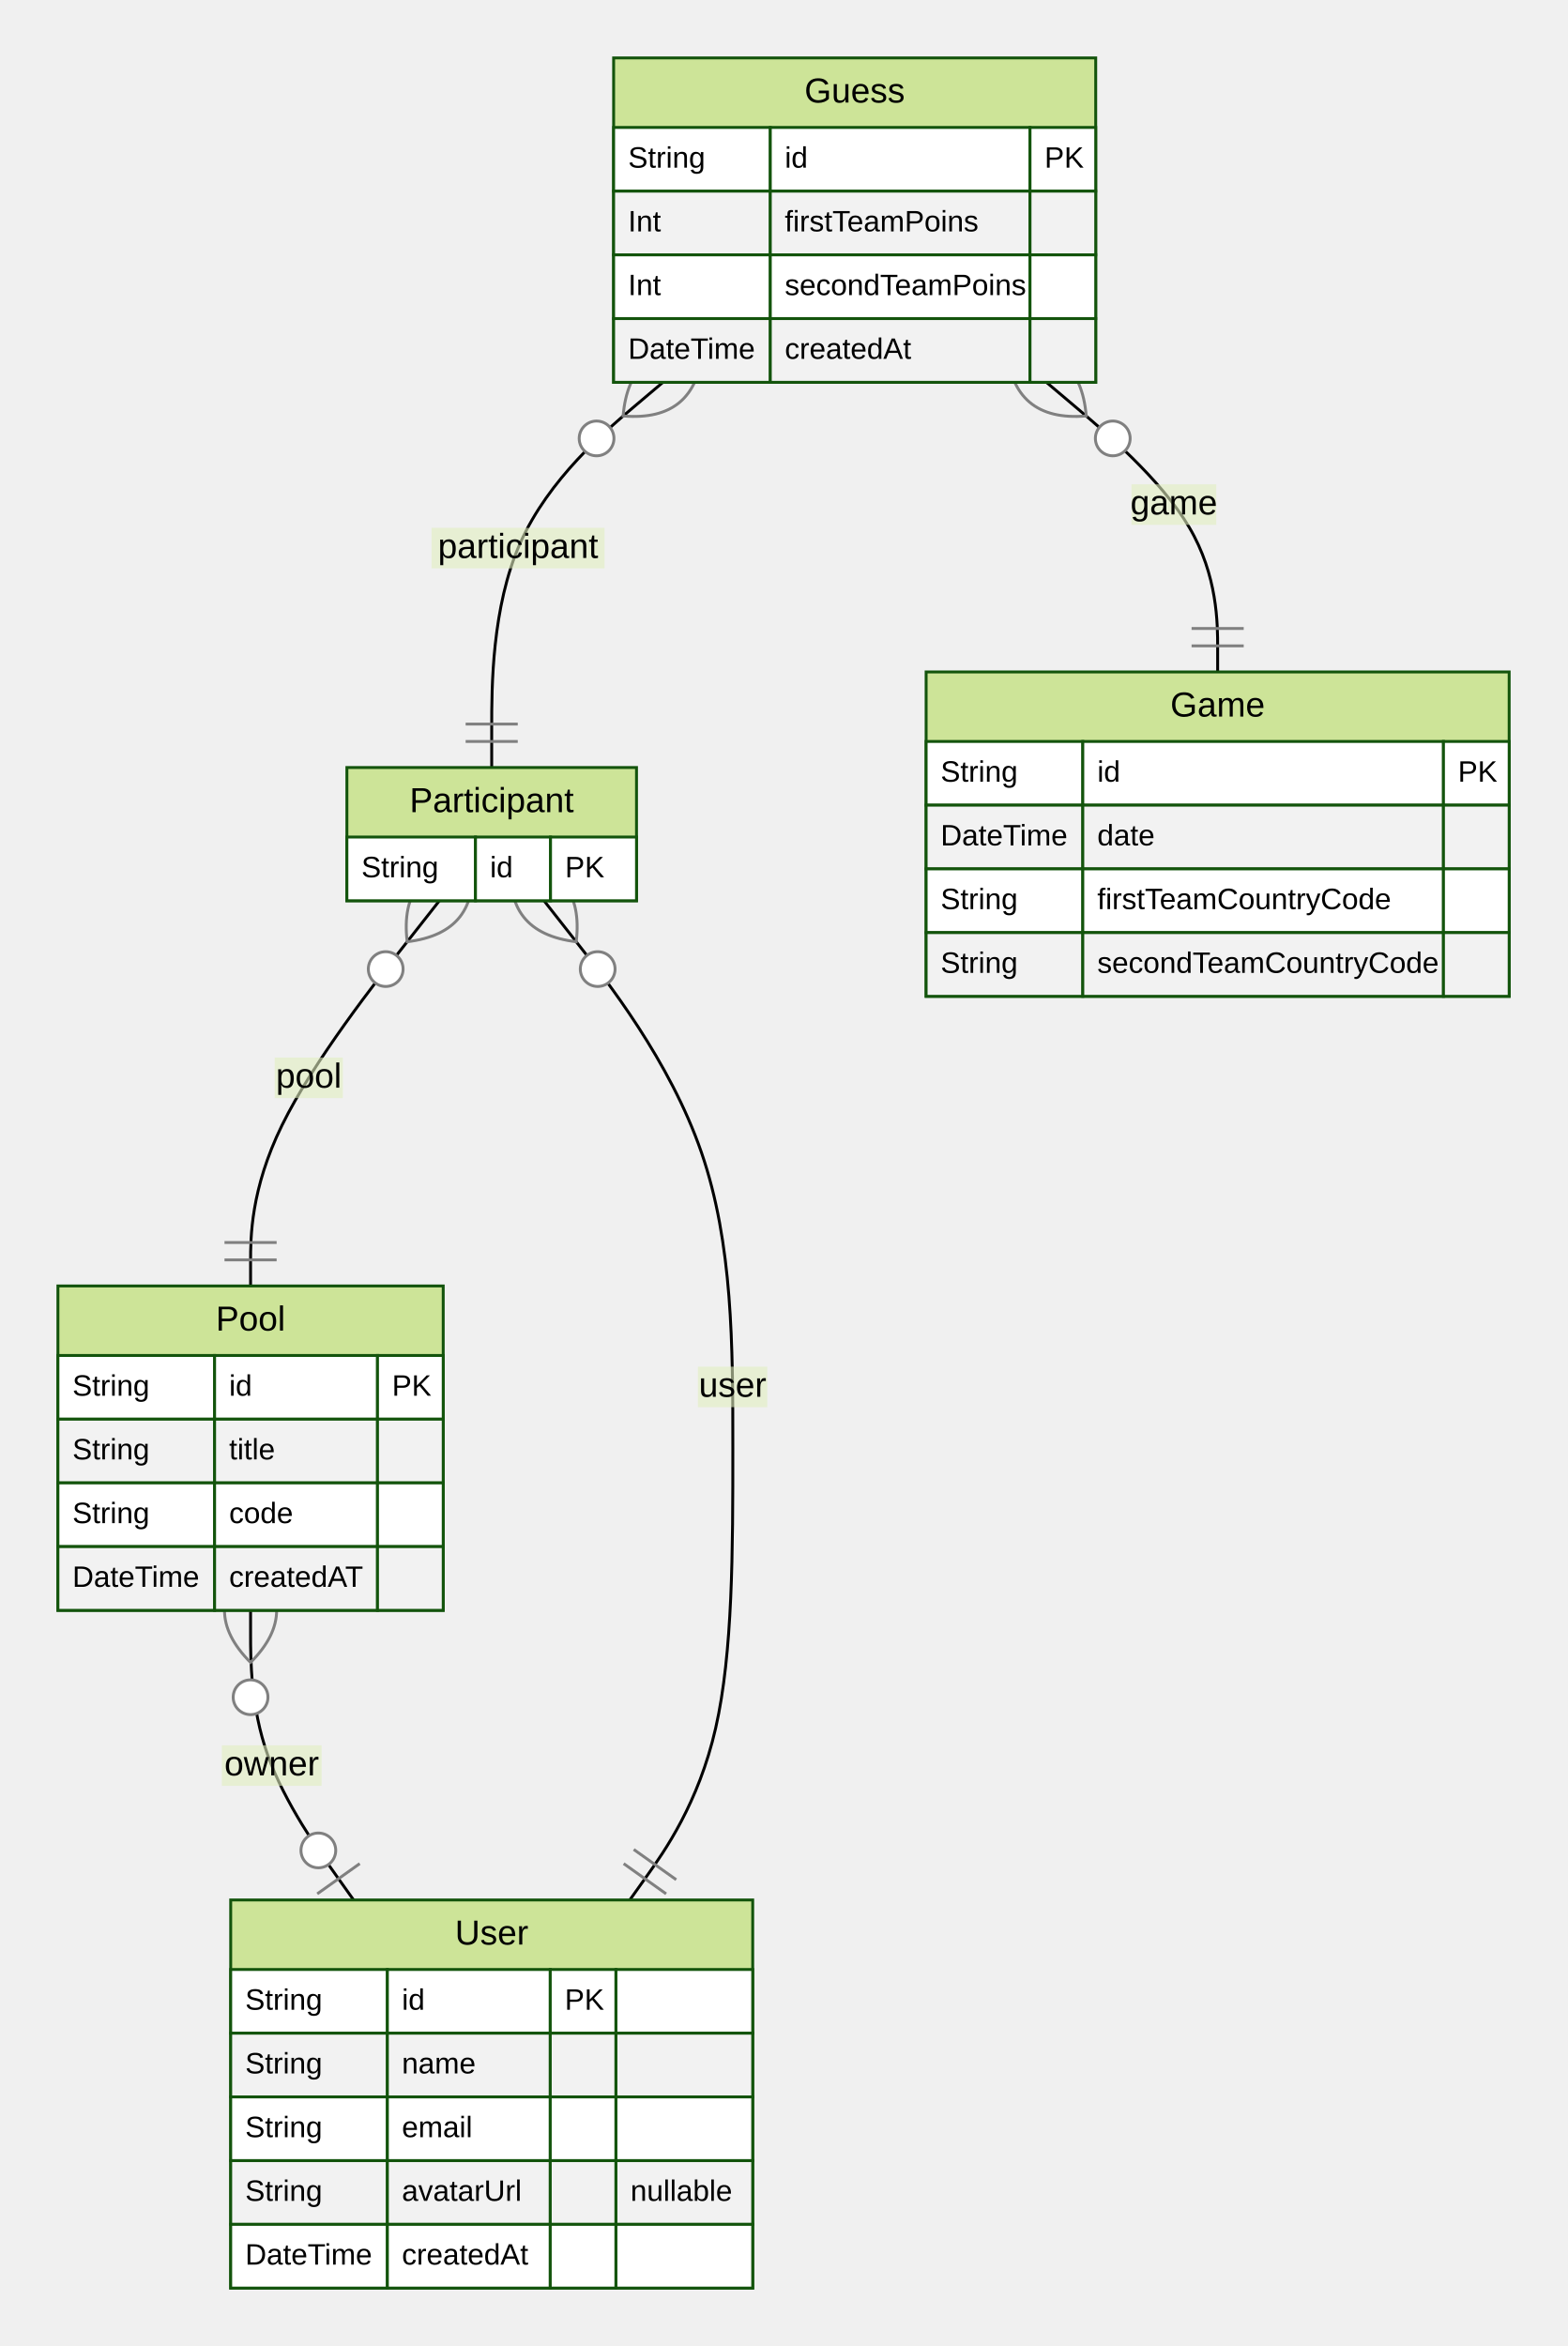
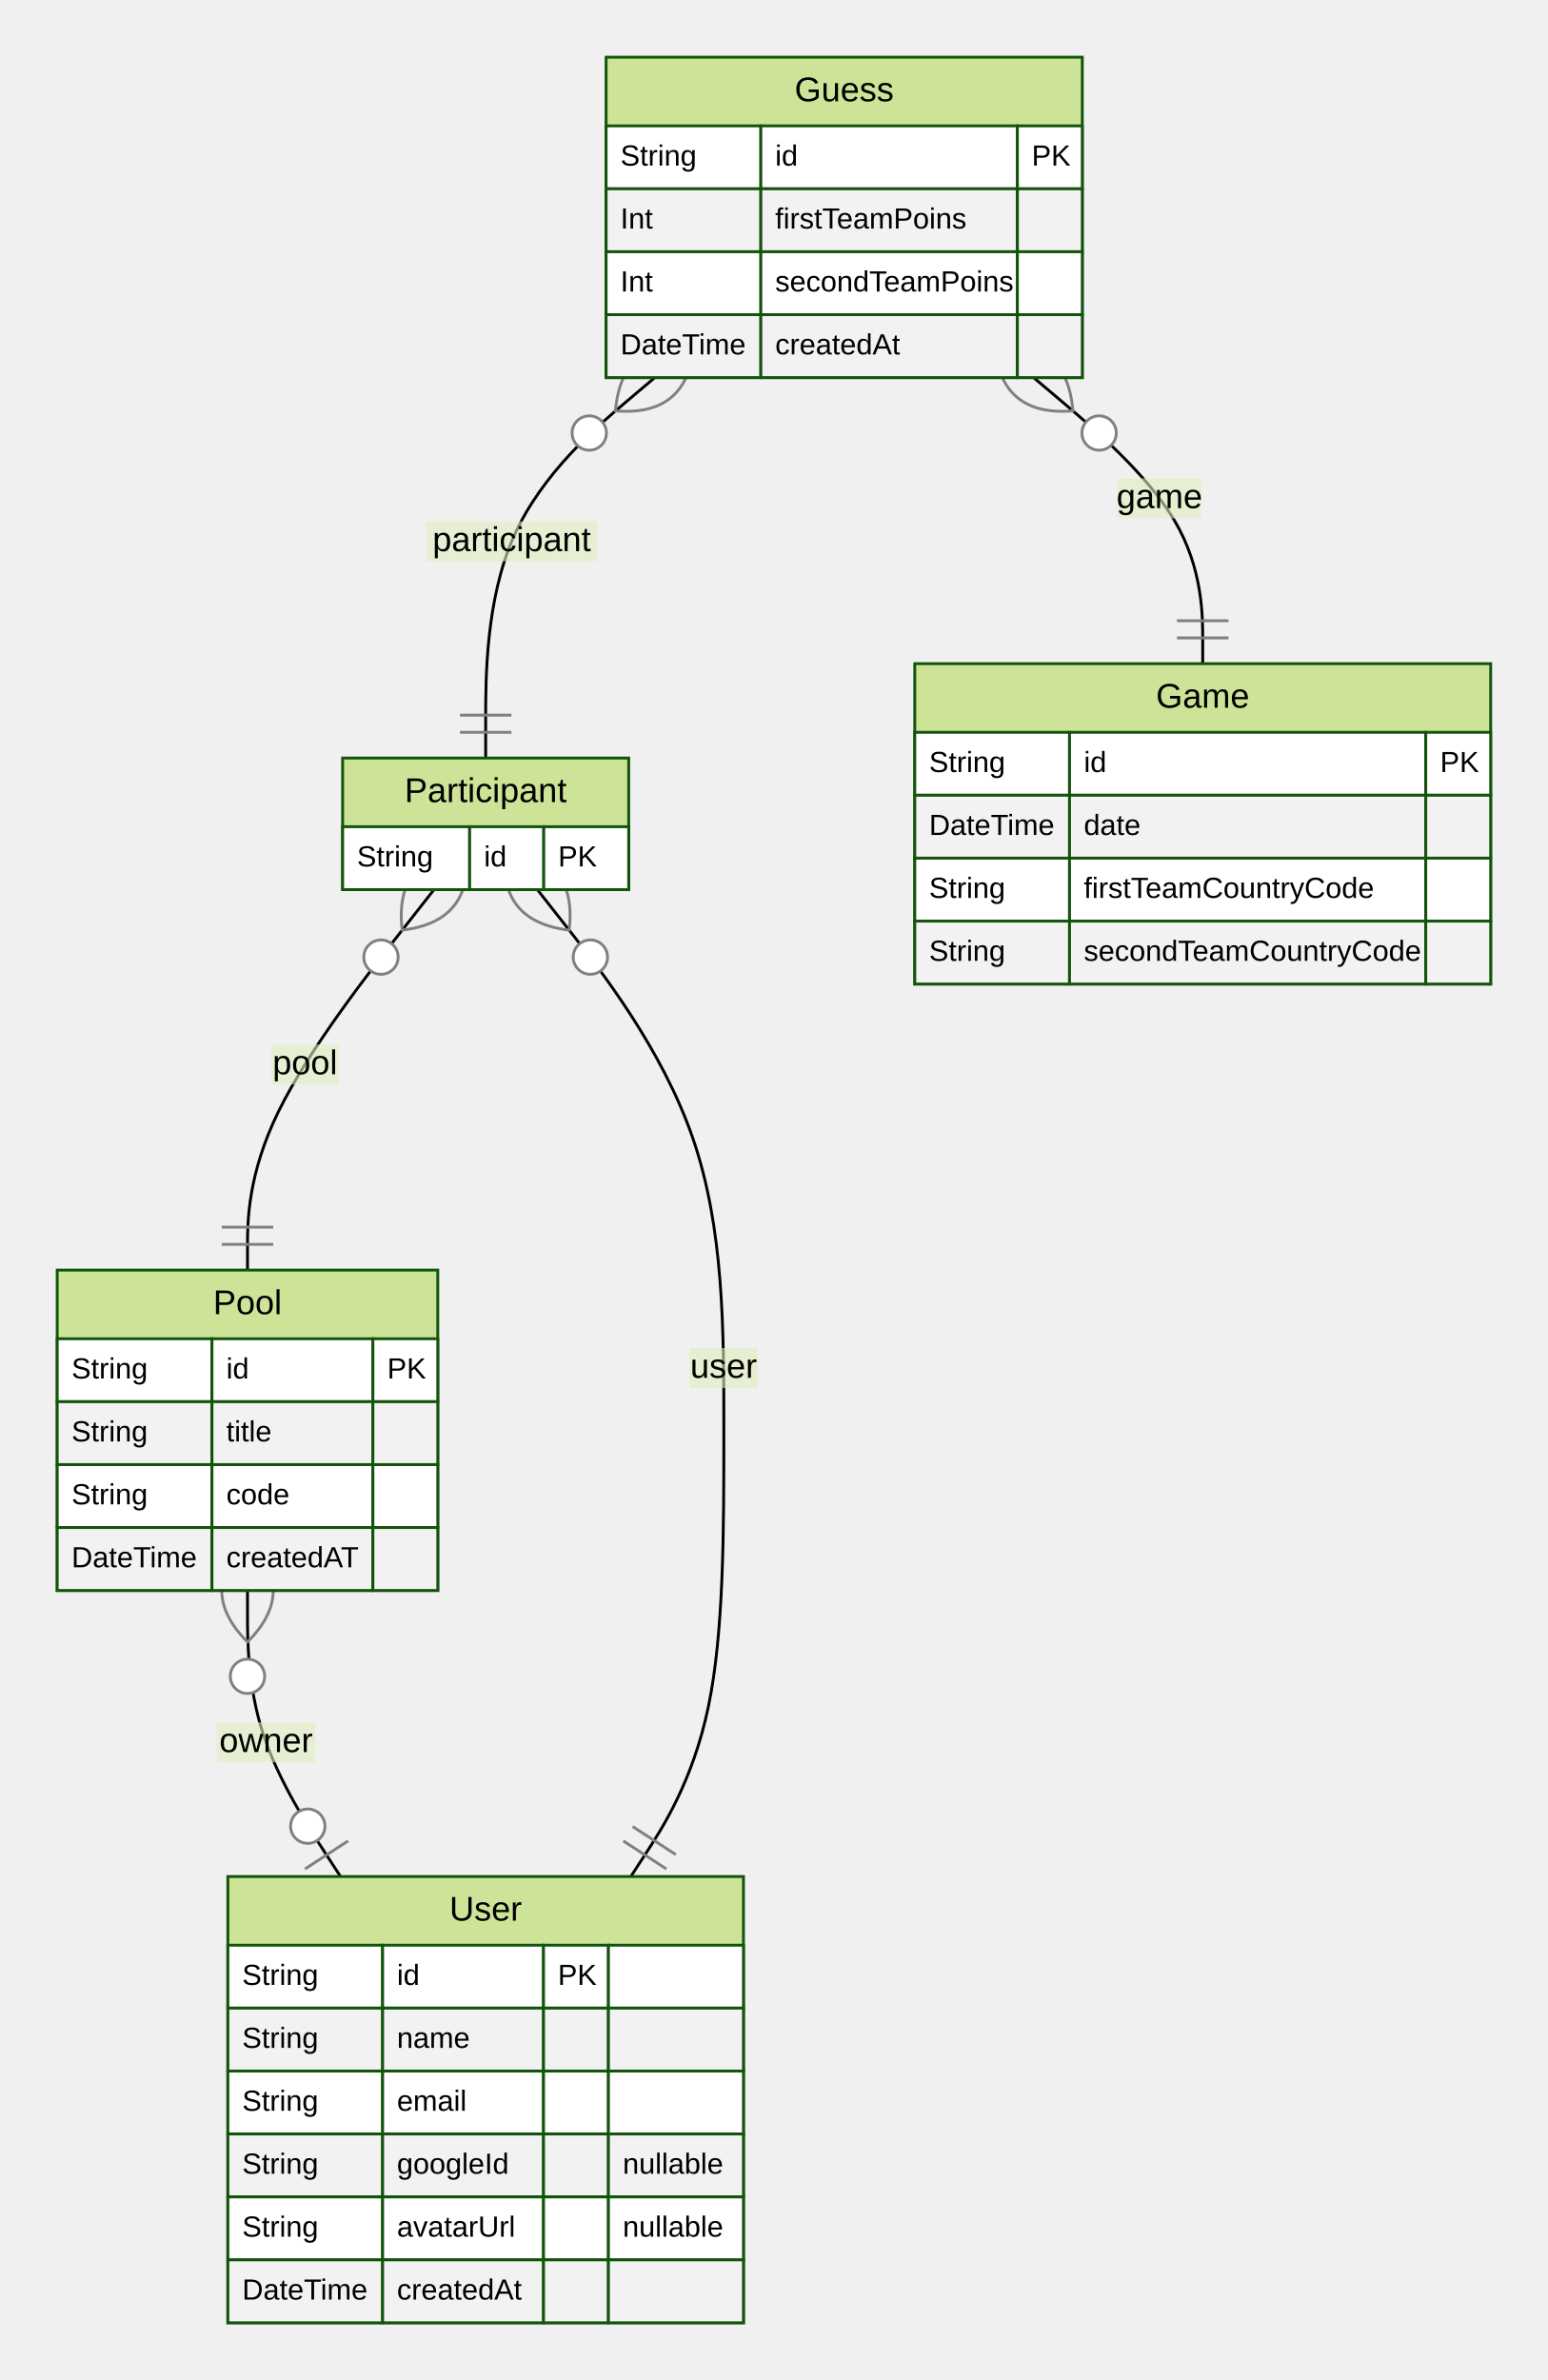
- <svg xmlns="http://www.w3.org/2000/svg" aria-labelledby="chart-title-mermaid-0 chart-desc-mermaid-0" role="img" viewBox="0 0 541.089 810" style="max-width: 541.089px; background-color: white;" width="100%" id="mermaid-0">
+ <svg xmlns="http://www.w3.org/2000/svg" aria-labelledby="chart-title-mermaid-0 chart-desc-mermaid-0" role="img" viewBox="0 0 541.089 832" style="max-width: 541.089px; background-color: white;" width="100%" id="mermaid-0">
  <style>#mermaid-0 {font-family:"trebuchet ms",verdana,arial,sans-serif;font-size:16px;fill:#000000;}#mermaid-0 .error-icon{fill:#552222;}#mermaid-0 .error-text{fill:#552222;stroke:#552222;}#mermaid-0 .edge-thickness-normal{stroke-width:2px;}#mermaid-0 .edge-thickness-thick{stroke-width:3.5px;}#mermaid-0 .edge-pattern-solid{stroke-dasharray:0;}#mermaid-0 .edge-pattern-dashed{stroke-dasharray:3;}#mermaid-0 .edge-pattern-dotted{stroke-dasharray:2;}#mermaid-0 .marker{fill:#000000;stroke:#000000;}#mermaid-0 .marker.cross{stroke:#000000;}#mermaid-0 svg{font-family:"trebuchet ms",verdana,arial,sans-serif;font-size:16px;}#mermaid-0 .entityBox{fill:#cde498;stroke:#13540c;}#mermaid-0 .attributeBoxOdd{fill:#ffffff;stroke:#13540c;}#mermaid-0 .attributeBoxEven{fill:#f2f2f2;stroke:#13540c;}#mermaid-0 .relationshipLabelBox{fill:hsl(78.158, 58.462%, 84.51%);opacity:0.7;background-color:hsl(78.158, 58.462%, 84.51%);}#mermaid-0 .relationshipLabelBox rect{opacity:0.5;}#mermaid-0 .relationshipLine{stroke:#000000;}#mermaid-0 :root{--mermaid-font-family:"trebuchet ms",verdana,arial,sans-serif;}</style>
  <g />
  <defs>
    <marker orient="auto" markerHeight="18" markerWidth="18" refY="9" refX="0" id="ONLY_ONE_START">
      <path d="M9,0 L9,18 M15,0 L15,18" fill="none" stroke="gray" />
    </marker>
  </defs>
  <defs>
    <marker orient="auto" markerHeight="18" markerWidth="18" refY="9" refX="18" id="ONLY_ONE_END">
      <path d="M3,0 L3,18 M9,0 L9,18" fill="none" stroke="gray" />
    </marker>
  </defs>
  <defs>
    <marker orient="auto" markerHeight="18" markerWidth="30" refY="9" refX="0" id="ZERO_OR_ONE_START">
      <circle r="6" cy="9" cx="21" fill="white" stroke="gray" />
      <path d="M9,0 L9,18" fill="none" stroke="gray" />
    </marker>
  </defs>
  <defs>
    <marker orient="auto" markerHeight="18" markerWidth="30" refY="9" refX="30" id="ZERO_OR_ONE_END">
      <circle r="6" cy="9" cx="9" fill="white" stroke="gray" />
      <path d="M21,0 L21,18" fill="none" stroke="gray" />
    </marker>
  </defs>
  <defs>
    <marker orient="auto" markerHeight="36" markerWidth="45" refY="18" refX="18" id="ONE_OR_MORE_START">
      <path d="M0,18 Q 18,0 36,18 Q 18,36 0,18 M42,9 L42,27" fill="none" stroke="gray" />
    </marker>
  </defs>
  <defs>
    <marker orient="auto" markerHeight="36" markerWidth="45" refY="18" refX="27" id="ONE_OR_MORE_END">
      <path d="M3,9 L3,27 M9,18 Q27,0 45,18 Q27,36 9,18" fill="none" stroke="gray" />
    </marker>
  </defs>
  <defs>
    <marker orient="auto" markerHeight="36" markerWidth="57" refY="18" refX="18" id="ZERO_OR_MORE_START">
      <circle r="6" cy="18" cx="48" fill="white" stroke="gray" />
      <path d="M0,18 Q18,0 36,18 Q18,36 0,18" fill="none" stroke="gray" />
    </marker>
  </defs>
  <defs>
    <marker orient="auto" markerHeight="36" markerWidth="57" refY="18" refX="39" id="ZERO_OR_MORE_END">
      <circle r="6" cy="18" cx="9" fill="white" stroke="gray" />
      <path d="M21,18 Q39,0 57,18 Q39,36 21,18" fill="none" stroke="gray" />
    </marker>
  </defs>
-   <path marker-start="url(#ZERO_OR_MORE_START)" marker-end="url(#ZERO_OR_ONE_END)" fill="none" stroke="gray" d="M86.518,556L86.518,564.333C86.518,572.667,86.518,589.333,92.448,606C98.378,622.667,110.238,639.333,116.168,647.667L122.098,656" class="er relationshipLine" />
-   <path marker-start="url(#ZERO_OR_MORE_START)" marker-end="url(#ONLY_ONE_END)" fill="none" stroke="gray" d="M187.842,311L198.708,324.833C209.573,338.667,231.304,366.333,242.17,397.833C253.035,429.333,253.035,464.667,253.035,500C253.035,535.333,253.035,570.667,247.105,596.667C241.175,622.667,229.315,639.333,223.385,647.667L217.455,656" class="er relationshipLine" />
+   <path marker-start="url(#ZERO_OR_MORE_START)" marker-end="url(#ZERO_OR_ONE_END)" fill="none" stroke="gray" d="M86.518,556L86.518,564.333C86.518,572.667,86.518,589.333,91.938,606C97.359,622.667,108.2,639.333,113.62,647.667L119.041,656" class="er relationshipLine" />
+   <path marker-start="url(#ZERO_OR_MORE_START)" marker-end="url(#ONLY_ONE_END)" fill="none" stroke="gray" d="M187.842,311L198.708,324.833C209.573,338.667,231.304,366.333,242.17,397.833C253.035,429.333,253.035,464.667,253.035,500C253.035,535.333,253.035,570.667,247.615,596.667C242.194,622.667,231.353,639.333,225.933,647.667L220.512,656" class="er relationshipLine" />
  <path marker-start="url(#ZERO_OR_MORE_START)" marker-end="url(#ONLY_ONE_END)" fill="none" stroke="gray" d="M151.711,311L140.845,324.833C129.98,338.667,108.249,366.333,97.383,388.5C86.518,410.667,86.518,427.333,86.518,435.667L86.518,444" class="er relationshipLine" />
  <path marker-start="url(#ZERO_OR_MORE_START)" marker-end="url(#ONLY_ONE_END)" fill="none" stroke="gray" d="M228.894,132L219.041,140.333C209.188,148.667,189.482,165.333,179.629,187.5C169.776,209.667,169.776,237.333,169.776,251.167L169.776,265" class="er relationshipLine" />
  <path marker-start="url(#ZERO_OR_MORE_START)" marker-end="url(#ONLY_ONE_END)" fill="none" stroke="gray" d="M361.316,132L371.169,140.333C381.021,148.667,400.727,165.333,410.58,182C420.433,198.667,420.433,215.333,420.433,223.667L420.433,232" class="er relationshipLine" />
  <g transform="translate(20,444 )" id="Pool">
    <rect height="112" width="133.035" y="0" x="0" stroke="gray" fill-opacity="100%" fill="honeydew" class="er entityBox" />
    <text transform="translate(66.51765,12)" style="font-family: &quot;trebuchet ms&quot;, verdana, arial, sans-serif;; font-size: 12px" text-anchor="middle" dominant-baseline="middle" y="0" x="0" id="entity-Pool" class="er entityLabel">Pool</text>
    <rect height="22" width="54.096" y="24" x="0" stroke="gray" fill-opacity="100%" fill="honeydew" class="er attributeBoxOdd" />
    <text transform="translate(5,35)" style="font-family: &quot;trebuchet ms&quot;, verdana, arial, sans-serif;; font-size: 10.2px" text-anchor="left" dominant-baseline="middle" y="0" x="0" id="entity-Pool-attr-1-type" class="er entityLabel">String</text>
    <rect height="22" width="56.252" y="24" x="54.096" stroke="gray" fill-opacity="100%" fill="honeydew" class="er attributeBoxOdd" />
    <text transform="translate(59.09555,35)" style="font-family: &quot;trebuchet ms&quot;, verdana, arial, sans-serif;; font-size: 10.2px" text-anchor="left" dominant-baseline="middle" y="0" x="0" id="entity-Pool-attr-1-name" class="er entityLabel">id</text>
    <rect height="22" width="22.688" y="24" x="110.348" stroke="gray" fill-opacity="100%" fill="honeydew" class="er attributeBoxOdd" />
    <text transform="translate(115.3476,35)" style="font-family: &quot;trebuchet ms&quot;, verdana, arial, sans-serif;; font-size: 10.2px" text-anchor="left" dominant-baseline="middle" y="0" x="0" id="entity-Pool-attr-1-key" class="er entityLabel">PK</text>
    <rect height="22" width="54.096" y="46" x="0" stroke="gray" fill-opacity="100%" fill="honeydew" class="er attributeBoxEven" />
    <text transform="translate(5,57)" style="font-family: &quot;trebuchet ms&quot;, verdana, arial, sans-serif;; font-size: 10.2px" text-anchor="left" dominant-baseline="middle" y="0" x="0" id="entity-Pool-attr-2-type" class="er entityLabel">String</text>
    <rect height="22" width="56.252" y="46" x="54.096" stroke="gray" fill-opacity="100%" fill="honeydew" class="er attributeBoxEven" />
    <text transform="translate(59.09555,57)" style="font-family: &quot;trebuchet ms&quot;, verdana, arial, sans-serif;; font-size: 10.2px" text-anchor="left" dominant-baseline="middle" y="0" x="0" id="entity-Pool-attr-2-name" class="er entityLabel">title</text>
    <rect height="22" width="22.688" y="46" x="110.348" stroke="gray" fill-opacity="100%" fill="honeydew" class="er attributeBoxEven" />
    <text transform="translate(115.3476,57)" style="font-family: &quot;trebuchet ms&quot;, verdana, arial, sans-serif;; font-size: 10.2px" text-anchor="left" dominant-baseline="middle" y="0" x="0" id="entity-Pool-attr-2-key" class="er entityLabel" />
    <rect height="22" width="54.096" y="68" x="0" stroke="gray" fill-opacity="100%" fill="honeydew" class="er attributeBoxOdd" />
    <text transform="translate(5,79)" style="font-family: &quot;trebuchet ms&quot;, verdana, arial, sans-serif;; font-size: 10.2px" text-anchor="left" dominant-baseline="middle" y="0" x="0" id="entity-Pool-attr-3-type" class="er entityLabel">String</text>
    <rect height="22" width="56.252" y="68" x="54.096" stroke="gray" fill-opacity="100%" fill="honeydew" class="er attributeBoxOdd" />
    <text transform="translate(59.09555,79)" style="font-family: &quot;trebuchet ms&quot;, verdana, arial, sans-serif;; font-size: 10.2px" text-anchor="left" dominant-baseline="middle" y="0" x="0" id="entity-Pool-attr-3-name" class="er entityLabel">code</text>
    <rect height="22" width="22.688" y="68" x="110.348" stroke="gray" fill-opacity="100%" fill="honeydew" class="er attributeBoxOdd" />
    <text transform="translate(115.3476,79)" style="font-family: &quot;trebuchet ms&quot;, verdana, arial, sans-serif;; font-size: 10.2px" text-anchor="left" dominant-baseline="middle" y="0" x="0" id="entity-Pool-attr-3-key" class="er entityLabel" />
    <rect height="22" width="54.096" y="90" x="0" stroke="gray" fill-opacity="100%" fill="honeydew" class="er attributeBoxEven" />
    <text transform="translate(5,101)" style="font-family: &quot;trebuchet ms&quot;, verdana, arial, sans-serif;; font-size: 10.2px" text-anchor="left" dominant-baseline="middle" y="0" x="0" id="entity-Pool-attr-4-type" class="er entityLabel">DateTime</text>
    <rect height="22" width="56.252" y="90" x="54.096" stroke="gray" fill-opacity="100%" fill="honeydew" class="er attributeBoxEven" />
    <text transform="translate(59.09555,101)" style="font-family: &quot;trebuchet ms&quot;, verdana, arial, sans-serif;; font-size: 10.2px" text-anchor="left" dominant-baseline="middle" y="0" x="0" id="entity-Pool-attr-4-name" class="er entityLabel">createdAT</text>
    <rect height="22" width="22.688" y="90" x="110.348" stroke="gray" fill-opacity="100%" fill="honeydew" class="er attributeBoxEven" />
    <text transform="translate(115.3476,101)" style="font-family: &quot;trebuchet ms&quot;, verdana, arial, sans-serif;; font-size: 10.2px" text-anchor="left" dominant-baseline="middle" y="0" x="0" id="entity-Pool-attr-4-key" class="er entityLabel" />
  </g>
  <g transform="translate(119.7765,265 )" id="Participant">
    <rect height="46" width="100" y="0" x="0" stroke="gray" fill-opacity="100%" fill="honeydew" class="er entityBox" />
    <text transform="translate(50,12)" style="font-family: &quot;trebuchet ms&quot;, verdana, arial, sans-serif;; font-size: 12px" text-anchor="middle" dominant-baseline="middle" y="0" x="0" id="entity-Participant" class="er entityLabel">Participant</text>
    <rect height="22" width="44.399" y="24" x="0" stroke="gray" fill-opacity="100%" fill="honeydew" class="er attributeBoxOdd" />
    <text transform="translate(5,35)" style="font-family: &quot;trebuchet ms&quot;, verdana, arial, sans-serif;; font-size: 10.2px" text-anchor="left" dominant-baseline="middle" y="0" x="0" id="entity-Participant-attr-1-type" class="er entityLabel">String</text>
    <rect height="22" width="25.911" y="24" x="44.399" stroke="gray" fill-opacity="100%" fill="honeydew" class="er attributeBoxOdd" />
    <text transform="translate(49.39862,35)" style="font-family: &quot;trebuchet ms&quot;, verdana, arial, sans-serif;; font-size: 10.2px" text-anchor="left" dominant-baseline="middle" y="0" x="0" id="entity-Participant-attr-1-name" class="er entityLabel">id</text>
    <rect height="22" width="29.69" y="24" x="70.31" stroke="gray" fill-opacity="100%" fill="honeydew" class="er attributeBoxOdd" />
    <text transform="translate(75.30976,35)" style="font-family: &quot;trebuchet ms&quot;, verdana, arial, sans-serif;; font-size: 10.2px" text-anchor="left" dominant-baseline="middle" y="0" x="0" id="entity-Participant-attr-1-key" class="er entityLabel">PK</text>
  </g>
  <g transform="translate(79.657,656 )" id="User">
-     <rect height="134" width="180.239" y="0" x="0" stroke="gray" fill-opacity="100%" fill="honeydew" class="er entityBox" />
+     <rect height="156" width="180.239" y="0" x="0" stroke="gray" fill-opacity="100%" fill="honeydew" class="er entityBox" />
    <text transform="translate(90.11948,12)" style="font-family: &quot;trebuchet ms&quot;, verdana, arial, sans-serif;; font-size: 12px" text-anchor="middle" dominant-baseline="middle" y="0" x="0" id="entity-User" class="er entityLabel">User</text>
    <rect height="22" width="54.096" y="24" x="0" stroke="gray" fill-opacity="100%" fill="honeydew" class="er attributeBoxOdd" />
    <text transform="translate(5,35)" style="font-family: &quot;trebuchet ms&quot;, verdana, arial, sans-serif;; font-size: 10.2px" text-anchor="left" dominant-baseline="middle" y="0" x="0" id="entity-User-attr-1-type" class="er entityLabel">String</text>
    <rect height="22" width="56.243" y="24" x="54.096" stroke="gray" fill-opacity="100%" fill="honeydew" class="er attributeBoxOdd" />
    <text transform="translate(59.09555,35)" style="font-family: &quot;trebuchet ms&quot;, verdana, arial, sans-serif;; font-size: 10.2px" text-anchor="left" dominant-baseline="middle" y="0" x="0" id="entity-User-attr-1-name" class="er entityLabel">id</text>
    <rect height="22" width="22.688" y="24" x="110.339" stroke="gray" fill-opacity="100%" fill="honeydew" class="er attributeBoxOdd" />
    <text transform="translate(115.3387,35)" style="font-family: &quot;trebuchet ms&quot;, verdana, arial, sans-serif;; font-size: 10.2px" text-anchor="left" dominant-baseline="middle" y="0" x="0" id="entity-User-attr-1-key" class="er entityLabel">PK</text>
    <rect height="22" width="47.213" y="24" x="133.026" stroke="gray" fill-opacity="100%" fill="honeydew" class="er attributeBoxOdd" />
    <text transform="translate(138.0264,35)" style="font-family: &quot;trebuchet ms&quot;, verdana, arial, sans-serif;; font-size: 10.2px" text-anchor="left" dominant-baseline="middle" y="0" x="0" id="entity-User-attr-1-comment" class="er entityLabel" />
    <rect height="22" width="54.096" y="46" x="0" stroke="gray" fill-opacity="100%" fill="honeydew" class="er attributeBoxEven" />
    <text transform="translate(5,57)" style="font-family: &quot;trebuchet ms&quot;, verdana, arial, sans-serif;; font-size: 10.2px" text-anchor="left" dominant-baseline="middle" y="0" x="0" id="entity-User-attr-2-type" class="er entityLabel">String</text>
    <rect height="22" width="56.243" y="46" x="54.096" stroke="gray" fill-opacity="100%" fill="honeydew" class="er attributeBoxEven" />
    <text transform="translate(59.09555,57)" style="font-family: &quot;trebuchet ms&quot;, verdana, arial, sans-serif;; font-size: 10.2px" text-anchor="left" dominant-baseline="middle" y="0" x="0" id="entity-User-attr-2-name" class="er entityLabel">name</text>
    <rect height="22" width="22.688" y="46" x="110.339" stroke="gray" fill-opacity="100%" fill="honeydew" class="er attributeBoxEven" />
    <text transform="translate(115.3387,57)" style="font-family: &quot;trebuchet ms&quot;, verdana, arial, sans-serif;; font-size: 10.2px" text-anchor="left" dominant-baseline="middle" y="0" x="0" id="entity-User-attr-2-key" class="er entityLabel" />
    <rect height="22" width="47.213" y="46" x="133.026" stroke="gray" fill-opacity="100%" fill="honeydew" class="er attributeBoxEven" />
    <text transform="translate(138.0264,57)" style="font-family: &quot;trebuchet ms&quot;, verdana, arial, sans-serif;; font-size: 10.2px" text-anchor="left" dominant-baseline="middle" y="0" x="0" id="entity-User-attr-2-comment" class="er entityLabel" />
    <rect height="22" width="54.096" y="68" x="0" stroke="gray" fill-opacity="100%" fill="honeydew" class="er attributeBoxOdd" />
    <text transform="translate(5,79)" style="font-family: &quot;trebuchet ms&quot;, verdana, arial, sans-serif;; font-size: 10.2px" text-anchor="left" dominant-baseline="middle" y="0" x="0" id="entity-User-attr-3-type" class="er entityLabel">String</text>
    <rect height="22" width="56.243" y="68" x="54.096" stroke="gray" fill-opacity="100%" fill="honeydew" class="er attributeBoxOdd" />
    <text transform="translate(59.09555,79)" style="font-family: &quot;trebuchet ms&quot;, verdana, arial, sans-serif;; font-size: 10.2px" text-anchor="left" dominant-baseline="middle" y="0" x="0" id="entity-User-attr-3-name" class="er entityLabel">email</text>
    <rect height="22" width="22.688" y="68" x="110.339" stroke="gray" fill-opacity="100%" fill="honeydew" class="er attributeBoxOdd" />
    <text transform="translate(115.3387,79)" style="font-family: &quot;trebuchet ms&quot;, verdana, arial, sans-serif;; font-size: 10.2px" text-anchor="left" dominant-baseline="middle" y="0" x="0" id="entity-User-attr-3-key" class="er entityLabel" />
    <rect height="22" width="47.213" y="68" x="133.026" stroke="gray" fill-opacity="100%" fill="honeydew" class="er attributeBoxOdd" />
    <text transform="translate(138.0264,79)" style="font-family: &quot;trebuchet ms&quot;, verdana, arial, sans-serif;; font-size: 10.2px" text-anchor="left" dominant-baseline="middle" y="0" x="0" id="entity-User-attr-3-comment" class="er entityLabel" />
    <rect height="22" width="54.096" y="90" x="0" stroke="gray" fill-opacity="100%" fill="honeydew" class="er attributeBoxEven" />
    <text transform="translate(5,101)" style="font-family: &quot;trebuchet ms&quot;, verdana, arial, sans-serif;; font-size: 10.2px" text-anchor="left" dominant-baseline="middle" y="0" x="0" id="entity-User-attr-4-type" class="er entityLabel">String</text>
    <rect height="22" width="56.243" y="90" x="54.096" stroke="gray" fill-opacity="100%" fill="honeydew" class="er attributeBoxEven" />
-     <text transform="translate(59.09555,101)" style="font-family: &quot;trebuchet ms&quot;, verdana, arial, sans-serif;; font-size: 10.2px" text-anchor="left" dominant-baseline="middle" y="0" x="0" id="entity-User-attr-4-name" class="er entityLabel">avatarUrl</text>
+     <text transform="translate(59.09555,101)" style="font-family: &quot;trebuchet ms&quot;, verdana, arial, sans-serif;; font-size: 10.2px" text-anchor="left" dominant-baseline="middle" y="0" x="0" id="entity-User-attr-4-name" class="er entityLabel">googleId</text>
    <rect height="22" width="22.688" y="90" x="110.339" stroke="gray" fill-opacity="100%" fill="honeydew" class="er attributeBoxEven" />
    <text transform="translate(115.3387,101)" style="font-family: &quot;trebuchet ms&quot;, verdana, arial, sans-serif;; font-size: 10.2px" text-anchor="left" dominant-baseline="middle" y="0" x="0" id="entity-User-attr-4-key" class="er entityLabel" />
    <rect height="22" width="47.213" y="90" x="133.026" stroke="gray" fill-opacity="100%" fill="honeydew" class="er attributeBoxEven" />
    <text transform="translate(138.0264,101)" style="font-family: &quot;trebuchet ms&quot;, verdana, arial, sans-serif;; font-size: 10.2px" text-anchor="left" dominant-baseline="middle" y="0" x="0" id="entity-User-attr-4-comment" class="er entityLabel">nullable</text>
    <rect height="22" width="54.096" y="112" x="0" stroke="gray" fill-opacity="100%" fill="honeydew" class="er attributeBoxOdd" />
-     <text transform="translate(5,123)" style="font-family: &quot;trebuchet ms&quot;, verdana, arial, sans-serif;; font-size: 10.2px" text-anchor="left" dominant-baseline="middle" y="0" x="0" id="entity-User-attr-5-type" class="er entityLabel">DateTime</text>
+     <text transform="translate(5,123)" style="font-family: &quot;trebuchet ms&quot;, verdana, arial, sans-serif;; font-size: 10.2px" text-anchor="left" dominant-baseline="middle" y="0" x="0" id="entity-User-attr-5-type" class="er entityLabel">String</text>
    <rect height="22" width="56.243" y="112" x="54.096" stroke="gray" fill-opacity="100%" fill="honeydew" class="er attributeBoxOdd" />
-     <text transform="translate(59.09555,123)" style="font-family: &quot;trebuchet ms&quot;, verdana, arial, sans-serif;; font-size: 10.2px" text-anchor="left" dominant-baseline="middle" y="0" x="0" id="entity-User-attr-5-name" class="er entityLabel">createdAt</text>
+     <text transform="translate(59.09555,123)" style="font-family: &quot;trebuchet ms&quot;, verdana, arial, sans-serif;; font-size: 10.2px" text-anchor="left" dominant-baseline="middle" y="0" x="0" id="entity-User-attr-5-name" class="er entityLabel">avatarUrl</text>
    <rect height="22" width="22.688" y="112" x="110.339" stroke="gray" fill-opacity="100%" fill="honeydew" class="er attributeBoxOdd" />
    <text transform="translate(115.3387,123)" style="font-family: &quot;trebuchet ms&quot;, verdana, arial, sans-serif;; font-size: 10.2px" text-anchor="left" dominant-baseline="middle" y="0" x="0" id="entity-User-attr-5-key" class="er entityLabel" />
    <rect height="22" width="47.213" y="112" x="133.026" stroke="gray" fill-opacity="100%" fill="honeydew" class="er attributeBoxOdd" />
-     <text transform="translate(138.0264,123)" style="font-family: &quot;trebuchet ms&quot;, verdana, arial, sans-serif;; font-size: 10.2px" text-anchor="left" dominant-baseline="middle" y="0" x="0" id="entity-User-attr-5-comment" class="er entityLabel" />
+     <text transform="translate(138.0264,123)" style="font-family: &quot;trebuchet ms&quot;, verdana, arial, sans-serif;; font-size: 10.2px" text-anchor="left" dominant-baseline="middle" y="0" x="0" id="entity-User-attr-5-comment" class="er entityLabel">nullable</text>
+     <rect height="22" width="54.096" y="134" x="0" stroke="gray" fill-opacity="100%" fill="honeydew" class="er attributeBoxEven" />
+     <text transform="translate(5,145)" style="font-family: &quot;trebuchet ms&quot;, verdana, arial, sans-serif;; font-size: 10.2px" text-anchor="left" dominant-baseline="middle" y="0" x="0" id="entity-User-attr-6-type" class="er entityLabel">DateTime</text>
+     <rect height="22" width="56.243" y="134" x="54.096" stroke="gray" fill-opacity="100%" fill="honeydew" class="er attributeBoxEven" />
+     <text transform="translate(59.09555,145)" style="font-family: &quot;trebuchet ms&quot;, verdana, arial, sans-serif;; font-size: 10.2px" text-anchor="left" dominant-baseline="middle" y="0" x="0" id="entity-User-attr-6-name" class="er entityLabel">createdAt</text>
+     <rect height="22" width="22.688" y="134" x="110.339" stroke="gray" fill-opacity="100%" fill="honeydew" class="er attributeBoxEven" />
+     <text transform="translate(115.3387,145)" style="font-family: &quot;trebuchet ms&quot;, verdana, arial, sans-serif;; font-size: 10.2px" text-anchor="left" dominant-baseline="middle" y="0" x="0" id="entity-User-attr-6-key" class="er entityLabel" />
+     <rect height="22" width="47.213" y="134" x="133.026" stroke="gray" fill-opacity="100%" fill="honeydew" class="er attributeBoxEven" />
+     <text transform="translate(138.0264,145)" style="font-family: &quot;trebuchet ms&quot;, verdana, arial, sans-serif;; font-size: 10.2px" text-anchor="left" dominant-baseline="middle" y="0" x="0" id="entity-User-attr-6-comment" class="er entityLabel" />
  </g>
  <g transform="translate(319.7765,232 )" id="Game">
    <rect height="112" width="201.312" y="0" x="0" stroke="gray" fill-opacity="100%" fill="honeydew" class="er entityBox" />
    <text transform="translate(100.6562,12)" style="font-family: &quot;trebuchet ms&quot;, verdana, arial, sans-serif;; font-size: 12px" text-anchor="middle" dominant-baseline="middle" y="0" x="0" id="entity-Game" class="er entityLabel">Game</text>
    <rect height="22" width="54.096" y="24" x="0" stroke="gray" fill-opacity="100%" fill="honeydew" class="er attributeBoxOdd" />
    <text transform="translate(5,35)" style="font-family: &quot;trebuchet ms&quot;, verdana, arial, sans-serif;; font-size: 10.2px" text-anchor="left" dominant-baseline="middle" y="0" x="0" id="entity-Game-attr-1-type" class="er entityLabel">String</text>
    <rect height="22" width="124.529" y="24" x="54.096" stroke="gray" fill-opacity="100%" fill="honeydew" class="er attributeBoxOdd" />
    <text transform="translate(59.09555,35)" style="font-family: &quot;trebuchet ms&quot;, verdana, arial, sans-serif;; font-size: 10.2px" text-anchor="left" dominant-baseline="middle" y="0" x="0" id="entity-Game-attr-1-name" class="er entityLabel">id</text>
    <rect height="22" width="22.688" y="24" x="178.625" stroke="gray" fill-opacity="100%" fill="honeydew" class="er attributeBoxOdd" />
    <text transform="translate(183.6248,35)" style="font-family: &quot;trebuchet ms&quot;, verdana, arial, sans-serif;; font-size: 10.2px" text-anchor="left" dominant-baseline="middle" y="0" x="0" id="entity-Game-attr-1-key" class="er entityLabel">PK</text>
    <rect height="22" width="54.096" y="46" x="0" stroke="gray" fill-opacity="100%" fill="honeydew" class="er attributeBoxEven" />
    <text transform="translate(5,57)" style="font-family: &quot;trebuchet ms&quot;, verdana, arial, sans-serif;; font-size: 10.2px" text-anchor="left" dominant-baseline="middle" y="0" x="0" id="entity-Game-attr-2-type" class="er entityLabel">DateTime</text>
    <rect height="22" width="124.529" y="46" x="54.096" stroke="gray" fill-opacity="100%" fill="honeydew" class="er attributeBoxEven" />
    <text transform="translate(59.09555,57)" style="font-family: &quot;trebuchet ms&quot;, verdana, arial, sans-serif;; font-size: 10.2px" text-anchor="left" dominant-baseline="middle" y="0" x="0" id="entity-Game-attr-2-name" class="er entityLabel">date</text>
    <rect height="22" width="22.688" y="46" x="178.625" stroke="gray" fill-opacity="100%" fill="honeydew" class="er attributeBoxEven" />
    <text transform="translate(183.6248,57)" style="font-family: &quot;trebuchet ms&quot;, verdana, arial, sans-serif;; font-size: 10.2px" text-anchor="left" dominant-baseline="middle" y="0" x="0" id="entity-Game-attr-2-key" class="er entityLabel" />
    <rect height="22" width="54.096" y="68" x="0" stroke="gray" fill-opacity="100%" fill="honeydew" class="er attributeBoxOdd" />
    <text transform="translate(5,79)" style="font-family: &quot;trebuchet ms&quot;, verdana, arial, sans-serif;; font-size: 10.2px" text-anchor="left" dominant-baseline="middle" y="0" x="0" id="entity-Game-attr-3-type" class="er entityLabel">String</text>
    <rect height="22" width="124.529" y="68" x="54.096" stroke="gray" fill-opacity="100%" fill="honeydew" class="er attributeBoxOdd" />
    <text transform="translate(59.09555,79)" style="font-family: &quot;trebuchet ms&quot;, verdana, arial, sans-serif;; font-size: 10.2px" text-anchor="left" dominant-baseline="middle" y="0" x="0" id="entity-Game-attr-3-name" class="er entityLabel">firstTeamCountryCode</text>
    <rect height="22" width="22.688" y="68" x="178.625" stroke="gray" fill-opacity="100%" fill="honeydew" class="er attributeBoxOdd" />
    <text transform="translate(183.6248,79)" style="font-family: &quot;trebuchet ms&quot;, verdana, arial, sans-serif;; font-size: 10.2px" text-anchor="left" dominant-baseline="middle" y="0" x="0" id="entity-Game-attr-3-key" class="er entityLabel" />
    <rect height="22" width="54.096" y="90" x="0" stroke="gray" fill-opacity="100%" fill="honeydew" class="er attributeBoxEven" />
    <text transform="translate(5,101)" style="font-family: &quot;trebuchet ms&quot;, verdana, arial, sans-serif;; font-size: 10.2px" text-anchor="left" dominant-baseline="middle" y="0" x="0" id="entity-Game-attr-4-type" class="er entityLabel">String</text>
    <rect height="22" width="124.529" y="90" x="54.096" stroke="gray" fill-opacity="100%" fill="honeydew" class="er attributeBoxEven" />
    <text transform="translate(59.09555,101)" style="font-family: &quot;trebuchet ms&quot;, verdana, arial, sans-serif;; font-size: 10.2px" text-anchor="left" dominant-baseline="middle" y="0" x="0" id="entity-Game-attr-4-name" class="er entityLabel">secondTeamCountryCode</text>
    <rect height="22" width="22.688" y="90" x="178.625" stroke="gray" fill-opacity="100%" fill="honeydew" class="er attributeBoxEven" />
    <text transform="translate(183.6248,101)" style="font-family: &quot;trebuchet ms&quot;, verdana, arial, sans-serif;; font-size: 10.2px" text-anchor="left" dominant-baseline="middle" y="0" x="0" id="entity-Game-attr-4-key" class="er entityLabel" />
  </g>
  <g transform="translate(211.8745,20 )" id="Guess">
    <rect height="112" width="166.46" y="0" x="0" stroke="gray" fill-opacity="100%" fill="honeydew" class="er entityBox" />
    <text transform="translate(83.23013,12)" style="font-family: &quot;trebuchet ms&quot;, verdana, arial, sans-serif;; font-size: 12px" text-anchor="middle" dominant-baseline="middle" y="0" x="0" id="entity-Guess" class="er entityLabel">Guess</text>
    <rect height="22" width="54.096" y="24" x="0" stroke="gray" fill-opacity="100%" fill="honeydew" class="er attributeBoxOdd" />
    <text transform="translate(5,35)" style="font-family: &quot;trebuchet ms&quot;, verdana, arial, sans-serif;; font-size: 10.2px" text-anchor="left" dominant-baseline="middle" y="0" x="0" id="entity-Guess-attr-1-type" class="er entityLabel">String</text>
    <rect height="22" width="89.677" y="24" x="54.096" stroke="gray" fill-opacity="100%" fill="honeydew" class="er attributeBoxOdd" />
    <text transform="translate(59.09555,35)" style="font-family: &quot;trebuchet ms&quot;, verdana, arial, sans-serif;; font-size: 10.2px" text-anchor="left" dominant-baseline="middle" y="0" x="0" id="entity-Guess-attr-1-name" class="er entityLabel">id</text>
    <rect height="22" width="22.688" y="24" x="143.773" stroke="gray" fill-opacity="100%" fill="honeydew" class="er attributeBoxOdd" />
    <text transform="translate(148.7726,35)" style="font-family: &quot;trebuchet ms&quot;, verdana, arial, sans-serif;; font-size: 10.2px" text-anchor="left" dominant-baseline="middle" y="0" x="0" id="entity-Guess-attr-1-key" class="er entityLabel">PK</text>
    <rect height="22" width="54.096" y="46" x="0" stroke="gray" fill-opacity="100%" fill="honeydew" class="er attributeBoxEven" />
    <text transform="translate(5,57)" style="font-family: &quot;trebuchet ms&quot;, verdana, arial, sans-serif;; font-size: 10.2px" text-anchor="left" dominant-baseline="middle" y="0" x="0" id="entity-Guess-attr-2-type" class="er entityLabel">Int</text>
    <rect height="22" width="89.677" y="46" x="54.096" stroke="gray" fill-opacity="100%" fill="honeydew" class="er attributeBoxEven" />
    <text transform="translate(59.09555,57)" style="font-family: &quot;trebuchet ms&quot;, verdana, arial, sans-serif;; font-size: 10.2px" text-anchor="left" dominant-baseline="middle" y="0" x="0" id="entity-Guess-attr-2-name" class="er entityLabel">firstTeamPoins</text>
    <rect height="22" width="22.688" y="46" x="143.773" stroke="gray" fill-opacity="100%" fill="honeydew" class="er attributeBoxEven" />
    <text transform="translate(148.7726,57)" style="font-family: &quot;trebuchet ms&quot;, verdana, arial, sans-serif;; font-size: 10.2px" text-anchor="left" dominant-baseline="middle" y="0" x="0" id="entity-Guess-attr-2-key" class="er entityLabel" />
    <rect height="22" width="54.096" y="68" x="0" stroke="gray" fill-opacity="100%" fill="honeydew" class="er attributeBoxOdd" />
    <text transform="translate(5,79)" style="font-family: &quot;trebuchet ms&quot;, verdana, arial, sans-serif;; font-size: 10.2px" text-anchor="left" dominant-baseline="middle" y="0" x="0" id="entity-Guess-attr-3-type" class="er entityLabel">Int</text>
    <rect height="22" width="89.677" y="68" x="54.096" stroke="gray" fill-opacity="100%" fill="honeydew" class="er attributeBoxOdd" />
    <text transform="translate(59.09555,79)" style="font-family: &quot;trebuchet ms&quot;, verdana, arial, sans-serif;; font-size: 10.2px" text-anchor="left" dominant-baseline="middle" y="0" x="0" id="entity-Guess-attr-3-name" class="er entityLabel">secondTeamPoins</text>
    <rect height="22" width="22.688" y="68" x="143.773" stroke="gray" fill-opacity="100%" fill="honeydew" class="er attributeBoxOdd" />
    <text transform="translate(148.7726,79)" style="font-family: &quot;trebuchet ms&quot;, verdana, arial, sans-serif;; font-size: 10.2px" text-anchor="left" dominant-baseline="middle" y="0" x="0" id="entity-Guess-attr-3-key" class="er entityLabel" />
    <rect height="22" width="54.096" y="90" x="0" stroke="gray" fill-opacity="100%" fill="honeydew" class="er attributeBoxEven" />
    <text transform="translate(5,101)" style="font-family: &quot;trebuchet ms&quot;, verdana, arial, sans-serif;; font-size: 10.2px" text-anchor="left" dominant-baseline="middle" y="0" x="0" id="entity-Guess-attr-4-type" class="er entityLabel">DateTime</text>
    <rect height="22" width="89.677" y="90" x="54.096" stroke="gray" fill-opacity="100%" fill="honeydew" class="er attributeBoxEven" />
    <text transform="translate(59.09555,101)" style="font-family: &quot;trebuchet ms&quot;, verdana, arial, sans-serif;; font-size: 10.2px" text-anchor="left" dominant-baseline="middle" y="0" x="0" id="entity-Guess-attr-4-name" class="er entityLabel">createdAt</text>
    <rect height="22" width="22.688" y="90" x="143.773" stroke="gray" fill-opacity="100%" fill="honeydew" class="er attributeBoxEven" />
    <text transform="translate(148.7726,101)" style="font-family: &quot;trebuchet ms&quot;, verdana, arial, sans-serif;; font-size: 10.2px" text-anchor="left" dominant-baseline="middle" y="0" x="0" id="entity-Guess-attr-4-key" class="er entityLabel" />
  </g>
-   <rect fill-opacity="85%" fill="white" height="14" width="34.471" y="602.592" x="76.579" class="er relationshipLabelBox" />
-   <text style="font-family: &quot;trebuchet ms&quot;, verdana, arial, sans-serif;; font-size: 12px" dominant-baseline="middle" text-anchor="middle" y="609.592" x="93.815" id="rel1" class="er relationshipLabel">owner</text>
-   <rect fill-opacity="85%" fill="white" height="14" width="23.959" y="471.861" x="240.969" class="er relationshipLabelBox" />
-   <text style="font-family: &quot;trebuchet ms&quot;, verdana, arial, sans-serif;; font-size: 12px" dominant-baseline="middle" text-anchor="middle" y="478.861" x="252.949" id="rel2" class="er relationshipLabel">user</text>
+   <rect fill-opacity="85%" fill="white" height="14" width="34.471" y="602.078" x="75.764" class="er relationshipLabelBox" />
+   <text style="font-family: &quot;trebuchet ms&quot;, verdana, arial, sans-serif;; font-size: 12px" dominant-baseline="middle" text-anchor="middle" y="609.078" x="92.999" id="rel1" class="er relationshipLabel">owner</text>
+   <rect fill-opacity="85%" fill="white" height="14" width="23.959" y="471.248" x="240.961" class="er relationshipLabelBox" />
+   <text style="font-family: &quot;trebuchet ms&quot;, verdana, arial, sans-serif;; font-size: 12px" dominant-baseline="middle" text-anchor="middle" y="478.248" x="252.941" id="rel2" class="er relationshipLabel">user</text>
  <rect fill-opacity="85%" fill="white" height="14" width="23.564" y="365.133" x="94.829" class="er relationshipLabelBox" />
  <text style="font-family: &quot;trebuchet ms&quot;, verdana, arial, sans-serif;; font-size: 12px" dominant-baseline="middle" text-anchor="middle" y="372.133" x="106.611" id="rel3" class="er relationshipLabel">pool</text>
  <rect fill-opacity="85%" fill="white" height="14" width="59.744" y="182.256" x="149.002" class="er relationshipLabelBox" />
  <text style="font-family: &quot;trebuchet ms&quot;, verdana, arial, sans-serif;; font-size: 12px" dominant-baseline="middle" text-anchor="middle" y="189.256" x="178.874" id="rel4" class="er relationshipLabel">participant</text>
  <rect fill-opacity="85%" fill="white" height="14" width="29.289" y="167.222" x="390.672" class="er relationshipLabelBox" />
  <text style="font-family: &quot;trebuchet ms&quot;, verdana, arial, sans-serif;; font-size: 12px" dominant-baseline="middle" text-anchor="middle" y="174.222" x="405.317" id="rel5" class="er relationshipLabel">game</text>
</svg>
